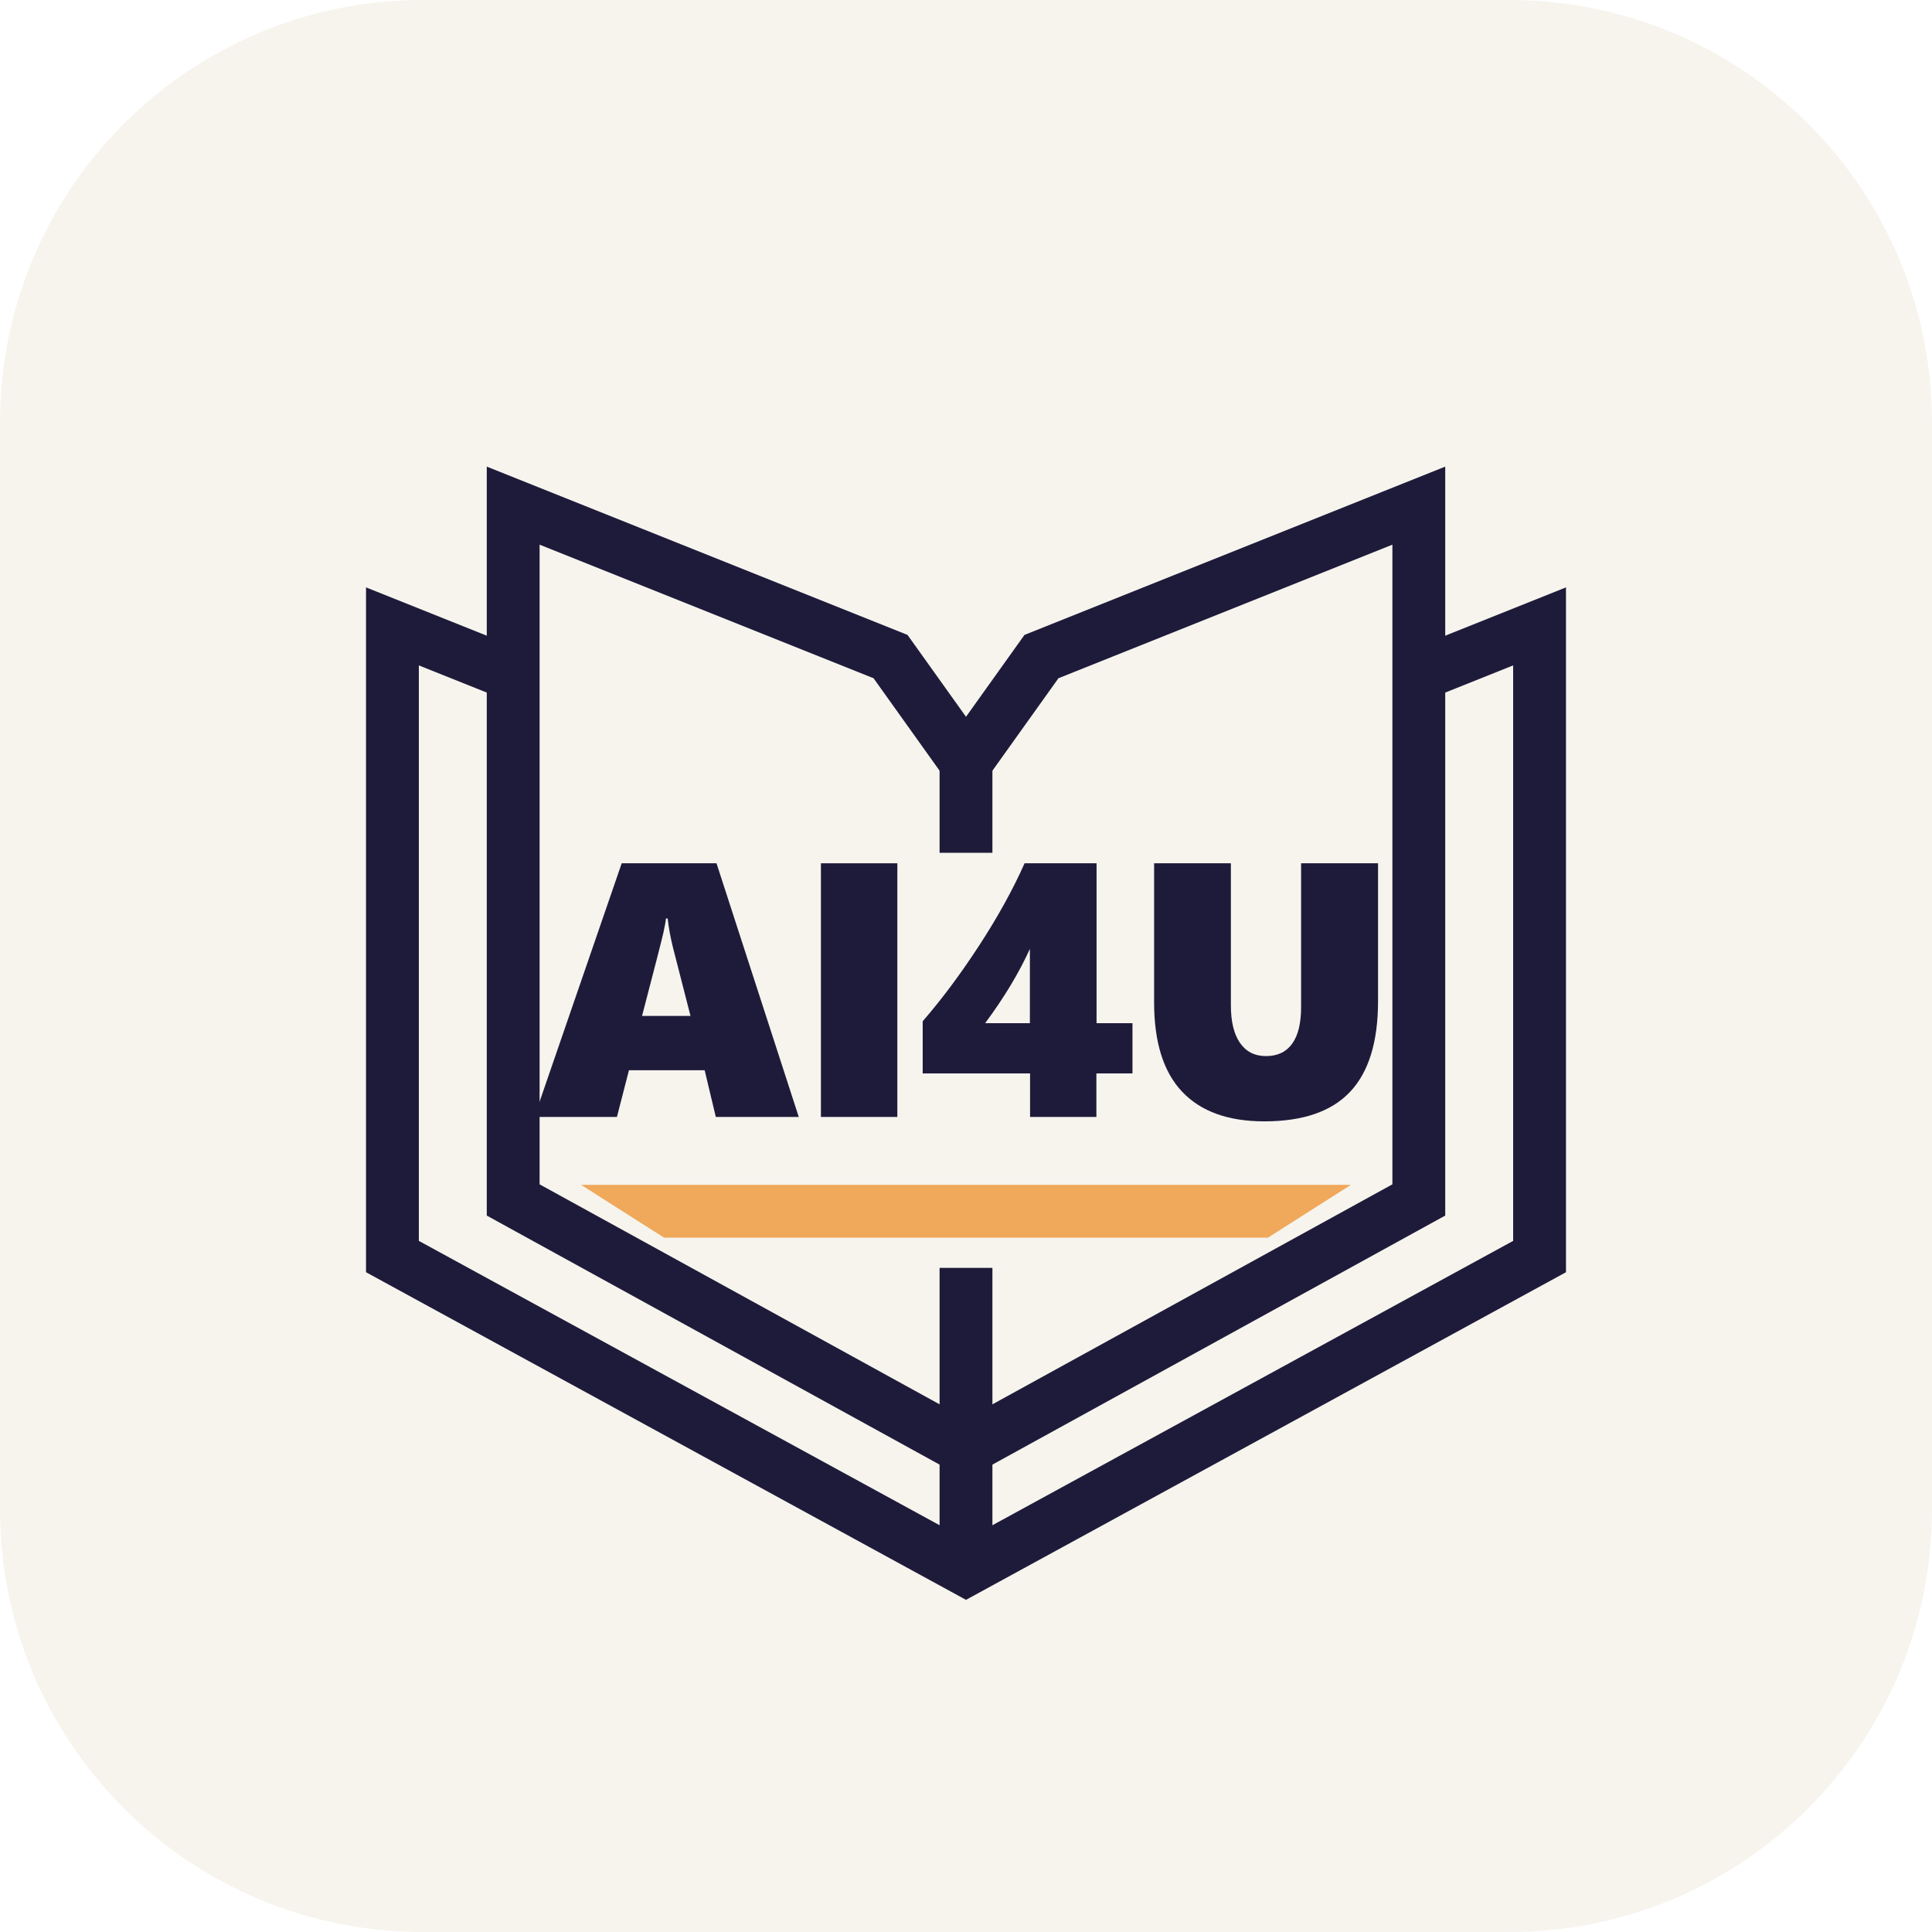
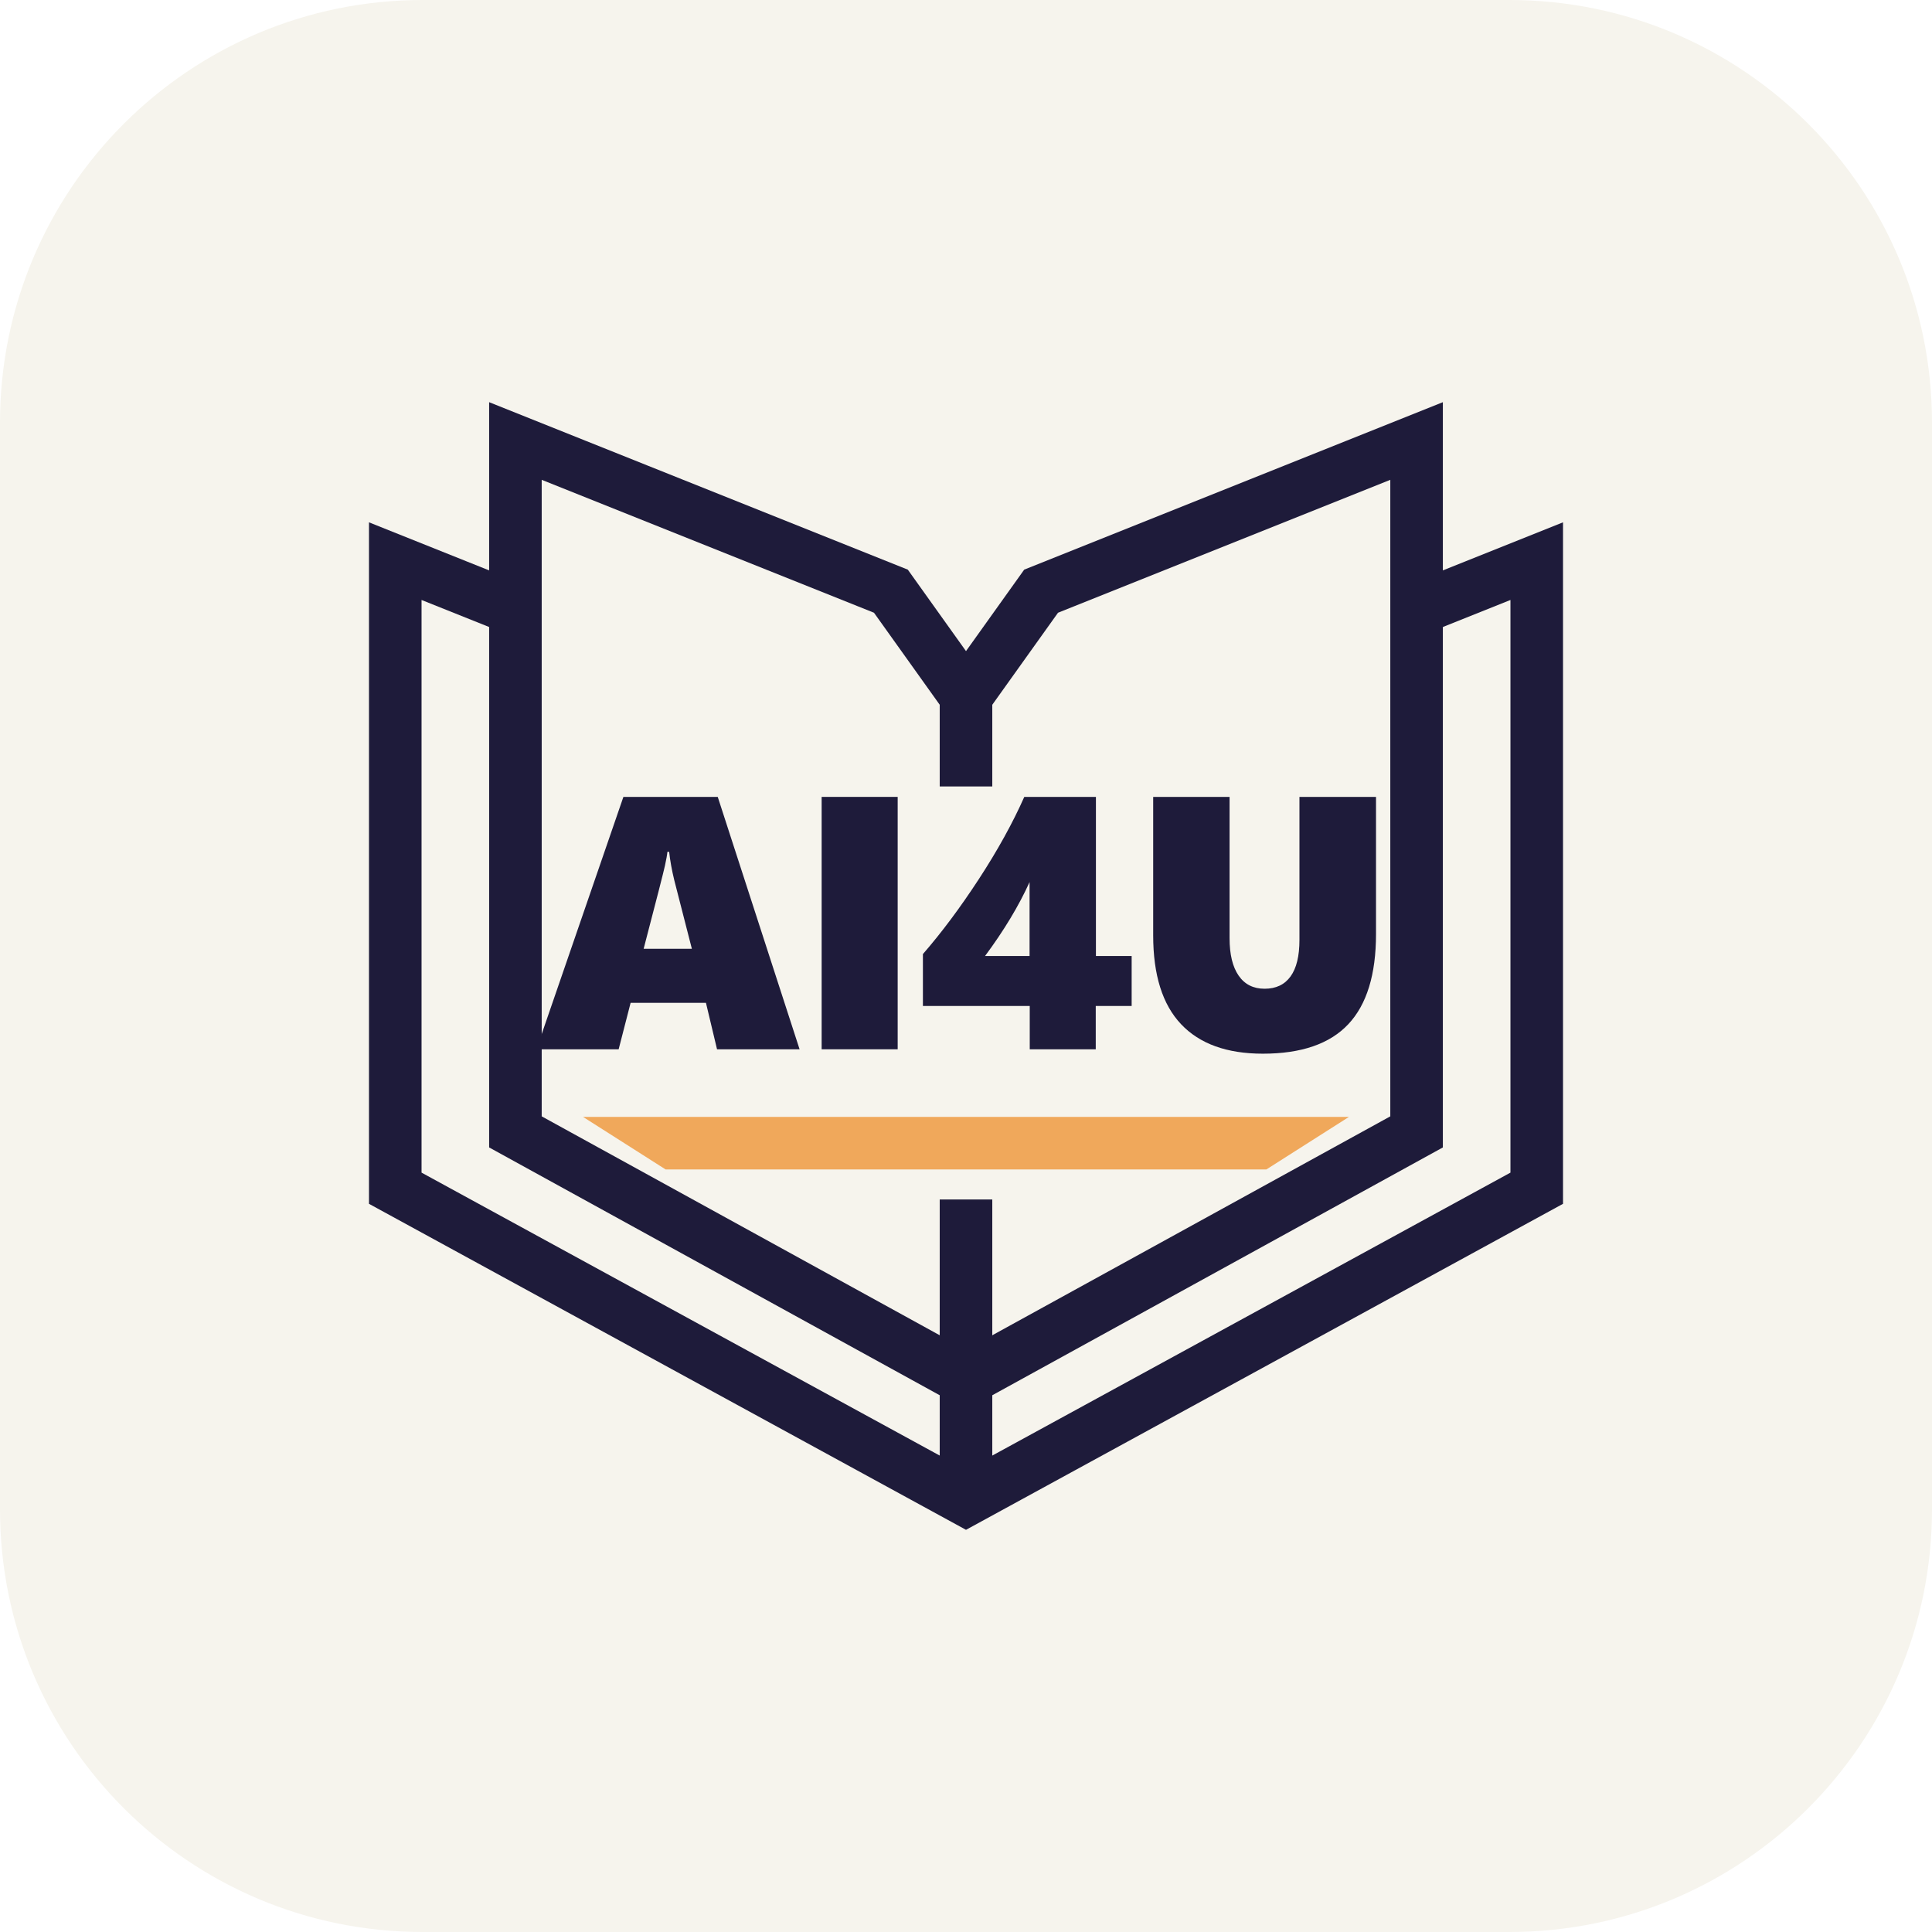
<svg xmlns="http://www.w3.org/2000/svg" viewBox="0 0 512 512" width="512" height="512">
  <rect width="512" height="512" rx="112" fill="#F6F4ED" />
-   <g fill="none" stroke="#1E1B3A" stroke-width="14" stroke-linecap="butt" stroke-linejoin="miter" stroke-miterlimit="10">
-     <path d="M 136 178.8 L 104 166 L 104 333 L 256 416 L 408 333 L 408 166 L 376 178.8" />
-     <path d="M 136 134 L 236 174 L 256 202 L 276 174 L 376 134 L 376 318 L 256 384 L 136 318 Z" />
-     <path d="M 256 202 L 256 226" />
-     <path d="M 256 336 L 256 416" />
+   <g transform="translate(256 256) scale(0.9950736) translate(-256 -273.8182)">
+     <g fill="none" stroke="#1E1B3A" stroke-width="14" stroke-linecap="butt" stroke-linejoin="miter" stroke-miterlimit="10">
+       <path d="M 136 178.8 L 104 166 L 104 333 L 256 416 L 408 333 L 408 166 L 376 178.8" />
+       <path d="M 136 134 L 236 174 L 256 202 L 276 174 L 376 134 L 376 318 L 256 384 L 136 318 Z" />
+       <path d="M 256 202 L 256 226" />
+       <path d="M 256 336 L 256 416" />
+     </g>
+     <g fill="#1E1B3A" aria-hidden="true">
+       <path transform="translate(140.9453 296) scale(0.046875 -0.046875)" d="M1040 0 977 264H549L481 0H14L508 1434H1044L1509 0ZM768 1122H758Q756 1098 744.0 1043.0Q732 988 623 571H897L797 961Q776 1047 768 1122Z" />
+       <path transform="translate(210.9453 296) scale(0.046875 -0.046875)" d="M141 0V1434H573V0Z" />
+       <path transform="translate(242.4141 296) scale(0.046875 -0.046875)" d="M1028 1434V530H1231V246H1027V0H652V246H45V541Q205 725 363.5 968.0Q522 1211 621 1434ZM651 530V950Q559 747 398 530Z" />
+       <path transform="translate(299.9922 296) scale(0.046875 -0.046875)" d="M1391 655Q1391 310 1233.5 142.5Q1076 -25 748 -25Q442 -25 283.5 142.5Q125 310 125 647V1434H559V631Q559 493 610.5 418.5Q662 344 758 344Q855 344 905.5 414.0Q956 484 956 621V1434H1391Z" />
+     </g>
+     <polygon points="154,314 358,314 336,328 176,328" fill="#F0A85B" />
  </g>
-   <g fill="#1E1B3A" aria-hidden="true">
-     <path transform="translate(140.9453 296) scale(0.046875 -0.046875)" d="M1040 0 977 264H549L481 0H14L508 1434H1044L1509 0ZM768 1122H758Q756 1098 744.0 1043.0Q732 988 623 571H897L797 961Q776 1047 768 1122Z" />
-     <path transform="translate(210.9453 296) scale(0.046875 -0.046875)" d="M141 0V1434H573V0Z" />
-     <path transform="translate(242.4141 296) scale(0.046875 -0.046875)" d="M1028 1434V530H1231V246H1027V0H652V246H45V541Q205 725 363.5 968.0Q522 1211 621 1434ZM651 530V950Q559 747 398 530Z" />
-     <path transform="translate(299.9922 296) scale(0.046875 -0.046875)" d="M1391 655Q1391 310 1233.5 142.5Q1076 -25 748 -25Q442 -25 283.5 142.5Q125 310 125 647V1434H559V631Q559 493 610.5 418.5Q662 344 758 344Q855 344 905.5 414.0Q956 484 956 621V1434H1391Z" />
-   </g>
-   <polygon points="154,314 358,314 336,328 176,328" fill="#F0A85B" />
</svg>
